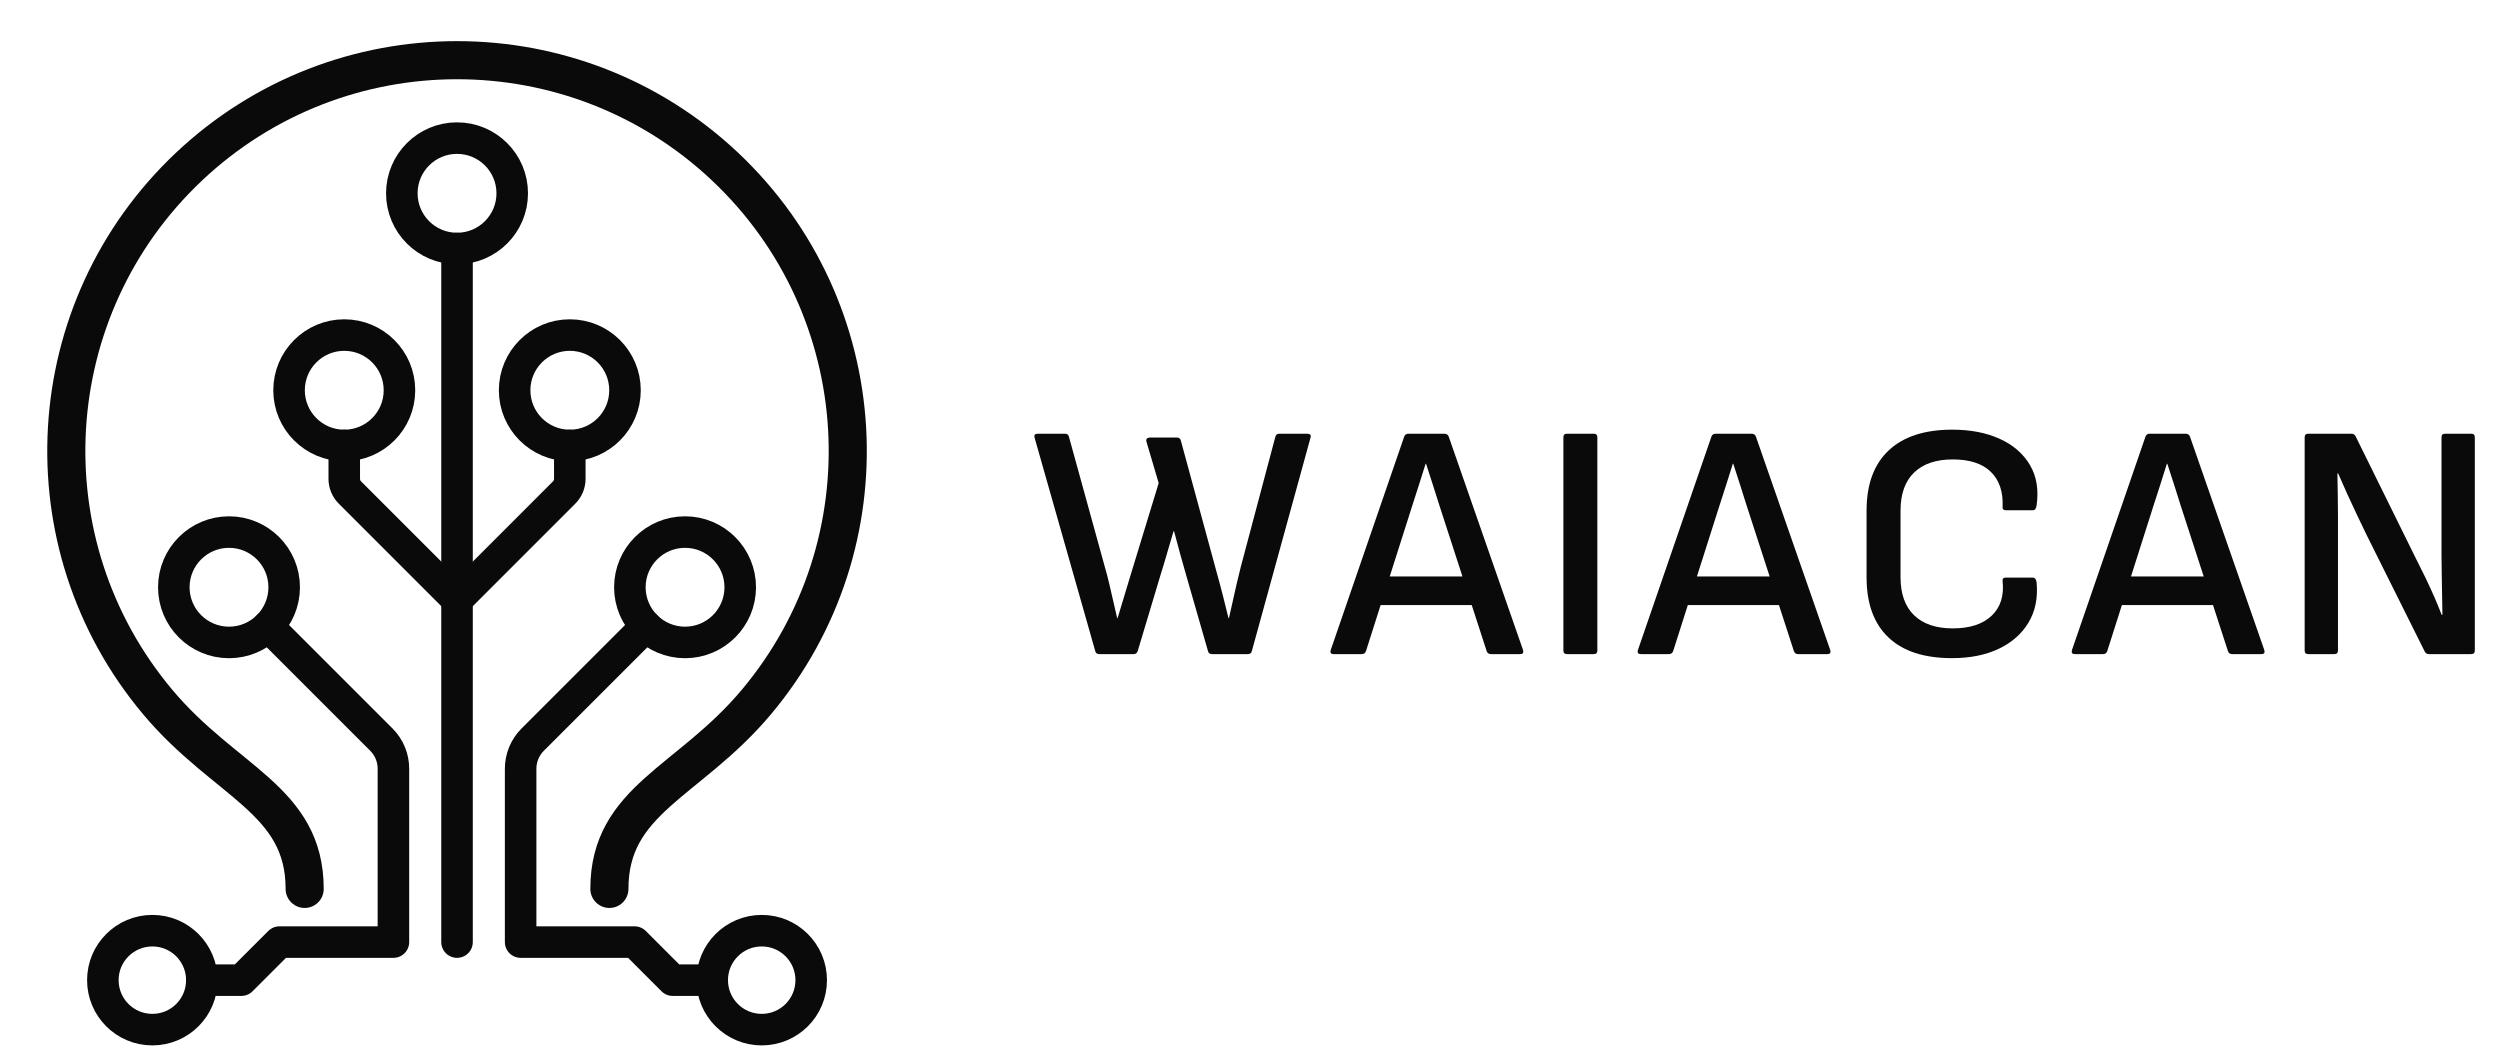
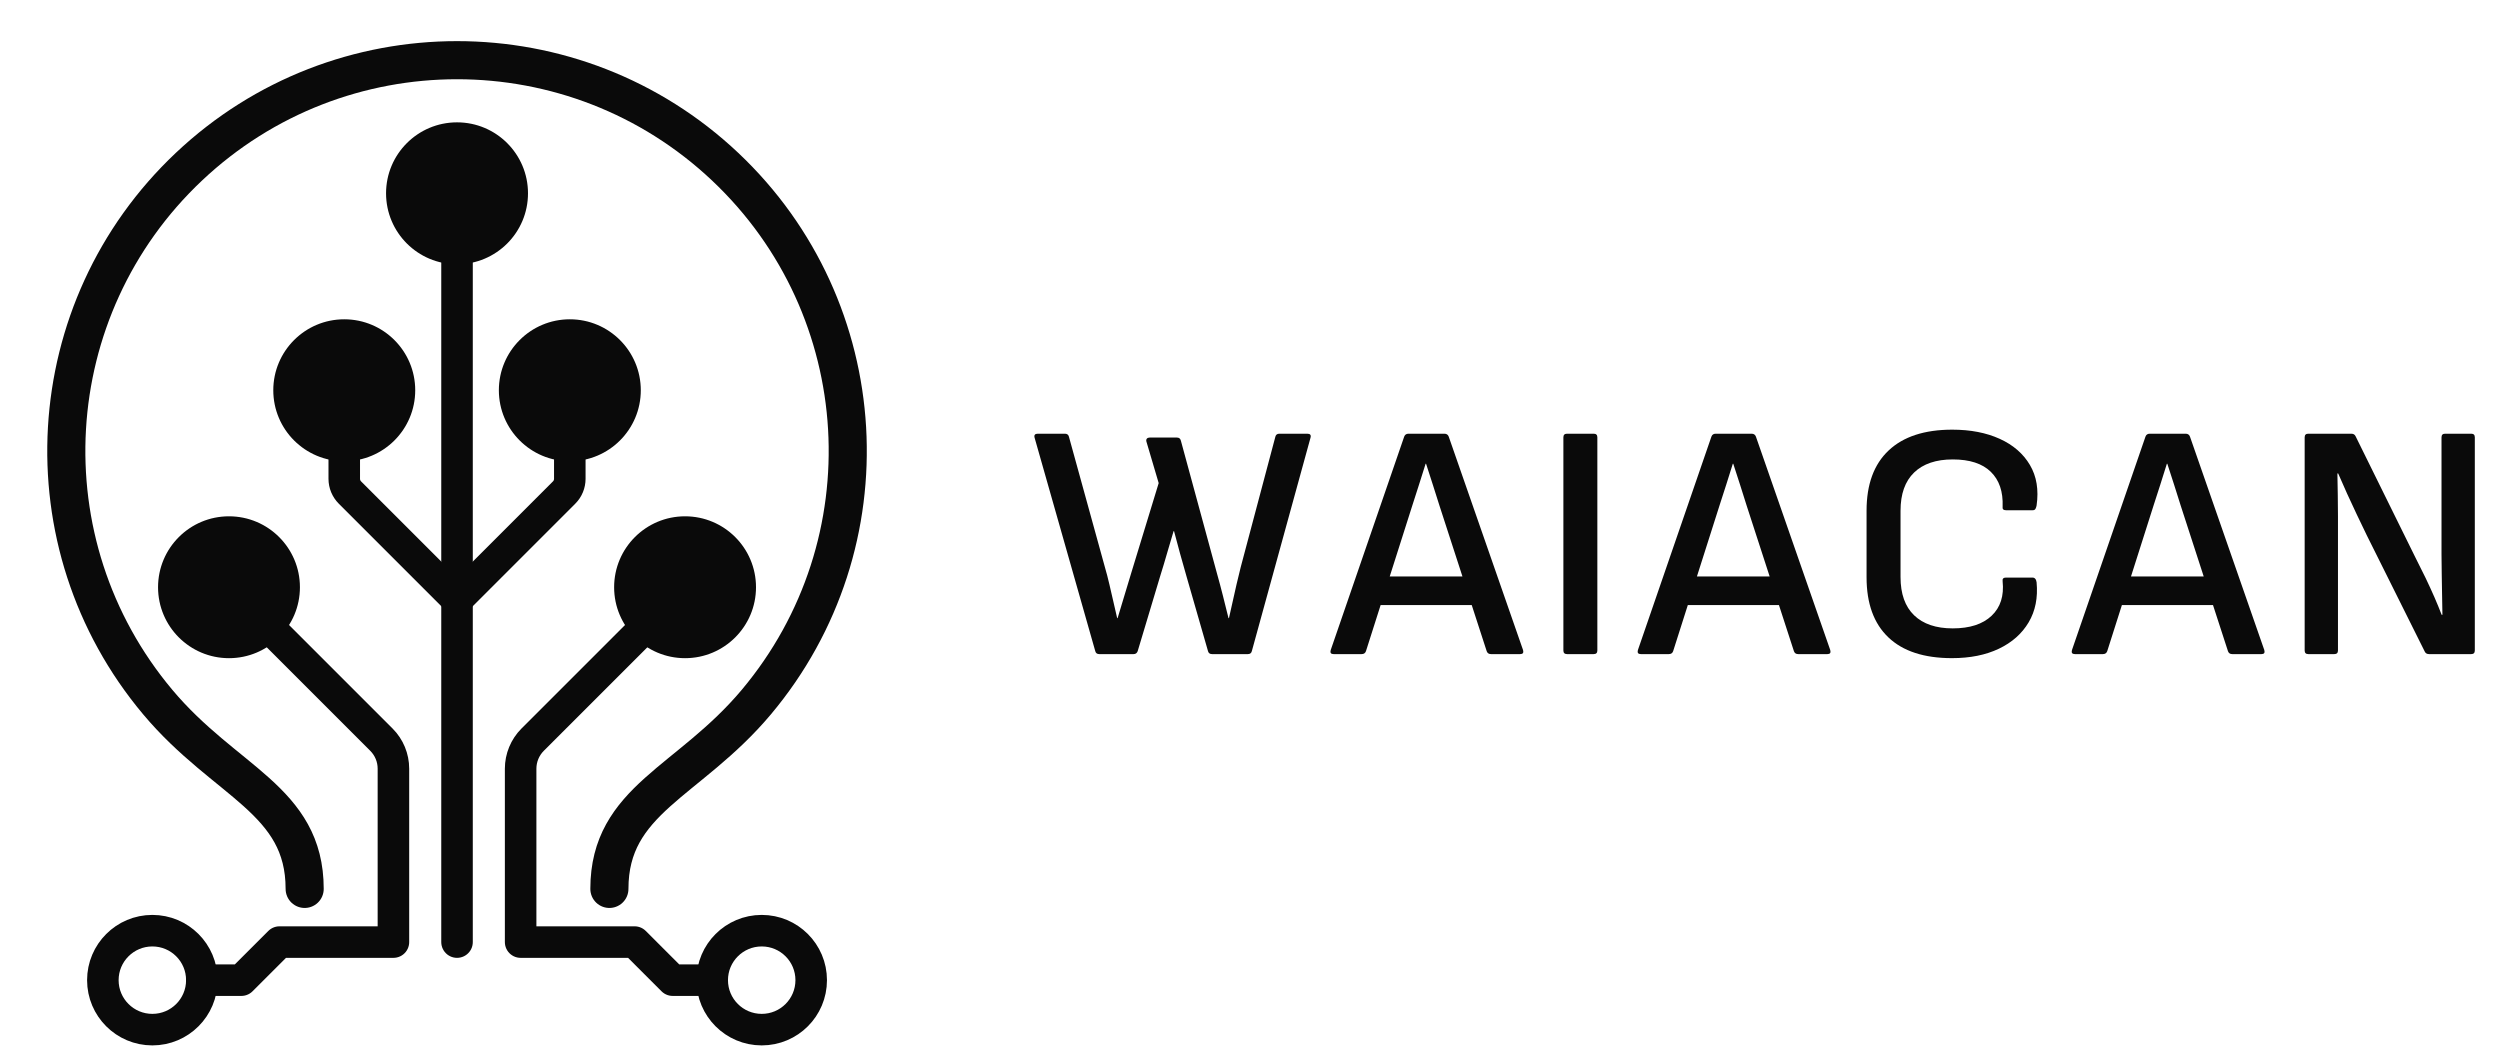
<svg xmlns="http://www.w3.org/2000/svg" viewBox="30 30 791.2 334" width="791.2" height="334">
  <path d="M 126.42 311.32 C 126.42 283.05 101.29 277.67 79.92 252.19 C 37.81 202.01 42.14 127.71 89.79 82.76 C 137.43 37.81 211.86 37.81 259.50 82.76 C 307.14 127.71 311.47 202.01 269.37 252.19 C 247.99 277.67 222.86 283.05 222.86 311.32" fill="none" stroke="#0A0A0A" stroke-width="12.06" stroke-linecap="round" stroke-linejoin="round" />
  <path d="M 174.64 328.15 L 174.64 108.65" fill="none" stroke="#0A0A0A" stroke-width="9.98" stroke-linecap="round" stroke-linejoin="round" />
  <path d="M 93.88 340.20 L 106.39 340.20 L 118.45 328.15 L 154.51 328.15 L 154.51 273.27 C 154.51 269.83 153.15 266.53 150.71 264.09 L 114.83 228.21" fill="none" stroke="#0A0A0A" stroke-width="9.98" stroke-linecap="round" stroke-linejoin="round" />
  <path d="M 255.40 340.20 L 242.89 340.20 L 230.84 328.15 L 194.77 328.15 L 194.77 273.27 C 194.77 269.83 196.14 266.53 198.57 264.09 L 234.46 228.21" fill="none" stroke="#0A0A0A" stroke-width="9.98" stroke-linecap="round" stroke-linejoin="round" />
  <path d="M 138.95 170.98 L 138.95 181.53 C 138.95 183.16 139.60 184.73 140.75 185.88 L 174.64 219.77 L 208.53 185.88 C 209.69 184.73 210.33 183.16 210.33 181.53 L 210.33 170.98" fill="none" stroke="#0A0A0A" stroke-width="9.98" stroke-linecap="round" stroke-linejoin="round" />
-   <path d="M 192.11 91.18 C 192.11 81.53 184.29 73.71 174.64 73.71 C 164.99 73.71 157.17 81.53 157.17 91.18 C 157.17 100.83 164.99 108.65 174.64 108.65 C 184.29 108.65 192.11 100.83 192.11 91.18 Z" fill="none" stroke="#0A0A0A" stroke-width="9.98" stroke-linecap="round" stroke-linejoin="round" />
-   <path d="M 156.42 153.51 C 156.42 143.86 148.60 136.04 138.95 136.04 C 129.30 136.04 121.48 143.86 121.48 153.51 C 121.48 163.16 129.30 170.98 138.95 170.98 C 148.60 170.98 156.42 163.16 156.42 153.51 Z" fill="none" stroke="#0A0A0A" stroke-width="9.98" stroke-linecap="round" stroke-linejoin="round" />
-   <path d="M 227.80 153.51 C 227.80 143.86 219.98 136.04 210.33 136.04 C 200.69 136.04 192.87 143.86 192.87 153.51 C 192.87 163.16 200.69 170.98 210.33 170.98 C 219.98 170.98 227.80 163.16 227.80 153.51 Z" fill="none" stroke="#0A0A0A" stroke-width="9.98" stroke-linecap="round" stroke-linejoin="round" />
-   <path d="M 119.94 215.86 C 119.94 206.21 112.12 198.39 102.48 198.39 C 92.83 198.39 85.01 206.21 85.01 215.86 C 85.01 225.50 92.83 233.32 102.48 233.32 C 112.12 233.32 119.94 225.50 119.94 215.86 Z" fill="none" stroke="#0A0A0A" stroke-width="9.98" stroke-linecap="round" stroke-linejoin="round" />
-   <path d="M 264.27 215.86 C 264.27 206.21 256.45 198.39 246.81 198.39 C 237.16 198.39 229.34 206.21 229.34 215.86 C 229.34 225.50 237.16 233.32 246.81 233.32 C 256.45 233.32 264.27 225.50 264.27 215.86 Z" fill="none" stroke="#0A0A0A" stroke-width="9.98" stroke-linecap="round" stroke-linejoin="round" />
+   <circle cx="174.64" cy="91.18" r="22.46" fill="#0A0A0A" />
+   <circle cx="138.95" cy="153.51" r="22.46" fill="#0A0A0A" />
+   <circle cx="210.34" cy="153.51" r="22.46" fill="#0A0A0A" />
+   <circle cx="102.47" cy="215.85" r="22.45" fill="#0A0A0A" />
+   <circle cx="246.81" cy="215.85" r="22.45" fill="#0A0A0A" />
  <path d="M 93.88 340.20 C 93.88 331.55 86.87 324.54 78.22 324.54 C 69.57 324.54 62.55 331.55 62.55 340.20 C 62.55 348.85 69.57 355.86 78.22 355.86 C 86.87 355.86 93.88 348.85 93.88 340.20 Z" fill="none" stroke="#0A0A0A" stroke-width="9.98" stroke-linecap="round" stroke-linejoin="round" />
  <path d="M 286.73 340.20 C 286.73 331.55 279.72 324.54 271.07 324.54 C 262.42 324.54 255.40 331.55 255.40 340.20 C 255.40 348.85 262.42 355.86 271.07 355.86 C 279.72 355.86 286.73 348.85 286.73 340.20 Z" fill="none" stroke="#0A0A0A" stroke-width="9.98" stroke-linecap="round" stroke-linejoin="round" />
  <path d="M377.89 237.01Q376.86 237.01 376.63 236.07L357.43 168.53Q357.08 167.26 358.46 167.26H367.02Q368.06 167.26 368.29 168.2L379.68 209.5Q380.44 212.1 381.08 214.87Q381.71 217.65 382.35 220.36Q382.99 223.07 383.56 225.63H383.7Q384.82 221.88 385.93 218.23Q387.04 214.57 388.14 210.92L396.7 182.89L392.81 169.73Q392.67 169.15 392.97 168.81Q393.27 168.48 393.84 168.48H402.49Q403.5 168.48 403.73 169.49L415.16 211.53Q416.15 215.05 417.04 218.58Q417.93 222.1 418.8 225.63H418.94Q419.51 223.13 420.12 220.38Q420.73 217.64 421.36 214.86Q422 212.09 422.66 209.5L433.63 168.2Q433.86 167.26 434.9 167.26H443.73Q445.11 167.26 444.75 168.53L426.18 236.07Q425.95 237.01 424.94 237.01H413.58Q412.54 237.01 412.31 236.07L405.52 212.46Q404.44 208.81 403.47 205.21Q402.5 201.62 401.56 198.09H401.42Q400.37 201.53 399.36 205.06Q398.35 208.6 397.22 212.19L390.05 236.09Q389.71 237.01 388.77 237.01Z" fill="#0A0A0A" />
  <path d="M452.06 237.01Q450.78 237.01 451.14 235.74L474.4 168.18Q474.74 167.26 475.76 167.26H487.12Q488.15 167.26 488.49 168.18L512.02 235.74Q512.37 237.01 511.12 237.01H501.86Q500.83 237.01 500.51 236.09L485.57 190.05Q484.5 186.73 483.46 183.4Q482.42 180.08 481.32 176.77H481.18Q480.16 180.01 479.12 183.29Q478.08 186.58 477.02 189.82L462.3 236.07Q461.98 237.01 460.94 237.01ZM465.14 221.49 467.47 212.43H495.04L497.5 221.49Z" fill="#0A0A0A" />
  <path d="M525.93 237.01Q524.78 237.01 524.78 235.86V168.41Q524.78 167.26 525.93 167.26H534.38Q535.53 167.26 535.53 168.41V235.86Q535.53 237.01 534.38 237.01Z" fill="#0A0A0A" />
  <path d="M549.28 237.01Q548.01 237.01 548.36 235.74L571.63 168.18Q571.96 167.26 572.99 167.26H584.35Q585.37 167.26 585.71 168.18L609.24 235.74Q609.6 237.01 608.34 237.01H599.08Q598.06 237.01 597.74 236.09L582.79 190.05Q581.72 186.73 580.69 183.4Q579.65 180.08 578.54 176.77H578.4Q577.39 180.01 576.35 183.29Q575.31 186.58 574.24 189.82L559.52 236.07Q559.21 237.01 558.16 237.01ZM562.36 221.49 564.7 212.43H592.27L594.73 221.49Z" fill="#0A0A0A" />
  <path d="M647.77 238.29Q634.54 238.29 627.64 231.72Q620.73 225.16 620.73 212.69V191.63Q620.73 179.11 627.73 172.55Q634.72 165.98 647.86 165.98Q656.48 165.98 662.87 168.88Q669.26 171.78 672.43 177.16Q675.61 182.54 674.54 189.99Q674.44 190.54 674.2 191.01Q673.96 191.48 673.31 191.48H664.84Q663.61 191.48 663.79 190.31Q664.06 183.22 660.04 179.31Q656.03 175.4 648 175.4Q640.08 175.4 635.78 179.54Q631.48 183.68 631.48 191.66V212.61Q631.48 220.59 635.78 224.73Q640.08 228.87 648 228.87Q656.09 228.87 660.3 224.88Q664.51 220.9 663.79 213.96Q663.61 212.79 664.84 212.79H673.22Q674.33 212.79 674.54 214.28Q675.22 221.57 672.03 226.95Q668.85 232.33 662.6 235.31Q656.36 238.29 647.77 238.29Z" fill="#0A0A0A" />
  <path d="M686.65 237.01Q685.38 237.01 685.73 235.74L709 168.18Q709.33 167.26 710.36 167.26H721.72Q722.74 167.26 723.08 168.18L746.61 235.74Q746.97 237.01 745.71 237.01H736.45Q735.43 237.01 735.11 236.09L720.16 190.05Q719.1 186.73 718.06 183.4Q717.02 180.08 715.91 176.77H715.77Q714.76 180.01 713.72 183.29Q712.68 186.58 711.61 189.82L696.9 236.07Q696.58 237.01 695.53 237.01ZM699.73 221.49 702.07 212.43H729.64L732.1 221.49Z" fill="#0A0A0A" />
  <path d="M760.52 237.01Q759.38 237.01 759.38 235.86V168.41Q759.38 167.26 760.52 167.26H774.14Q775.13 167.26 775.5 168.07L794.19 205.96Q796.11 209.72 797.67 212.95Q799.22 216.19 800.47 219.06Q801.72 221.93 802.73 224.57H802.98Q802.91 221.63 802.87 218.33Q802.83 215.03 802.76 211.68Q802.69 208.33 802.69 205.48V168.41Q802.69 167.26 803.82 167.26H812.1Q813.23 167.26 813.23 168.41V235.86Q813.23 237.01 812.1 237.01H798.74Q797.75 237.01 797.38 236.2L779.05 199.43Q777.4 196.03 775.83 192.73Q774.26 189.43 772.79 186.19Q771.32 182.94 769.99 179.85H769.74Q769.79 183.32 769.86 186.68Q769.92 190.04 769.92 193.35Q769.92 196.67 769.92 200.24V235.86Q769.92 237.01 768.77 237.01Z" fill="#0A0A0A" />
</svg>
